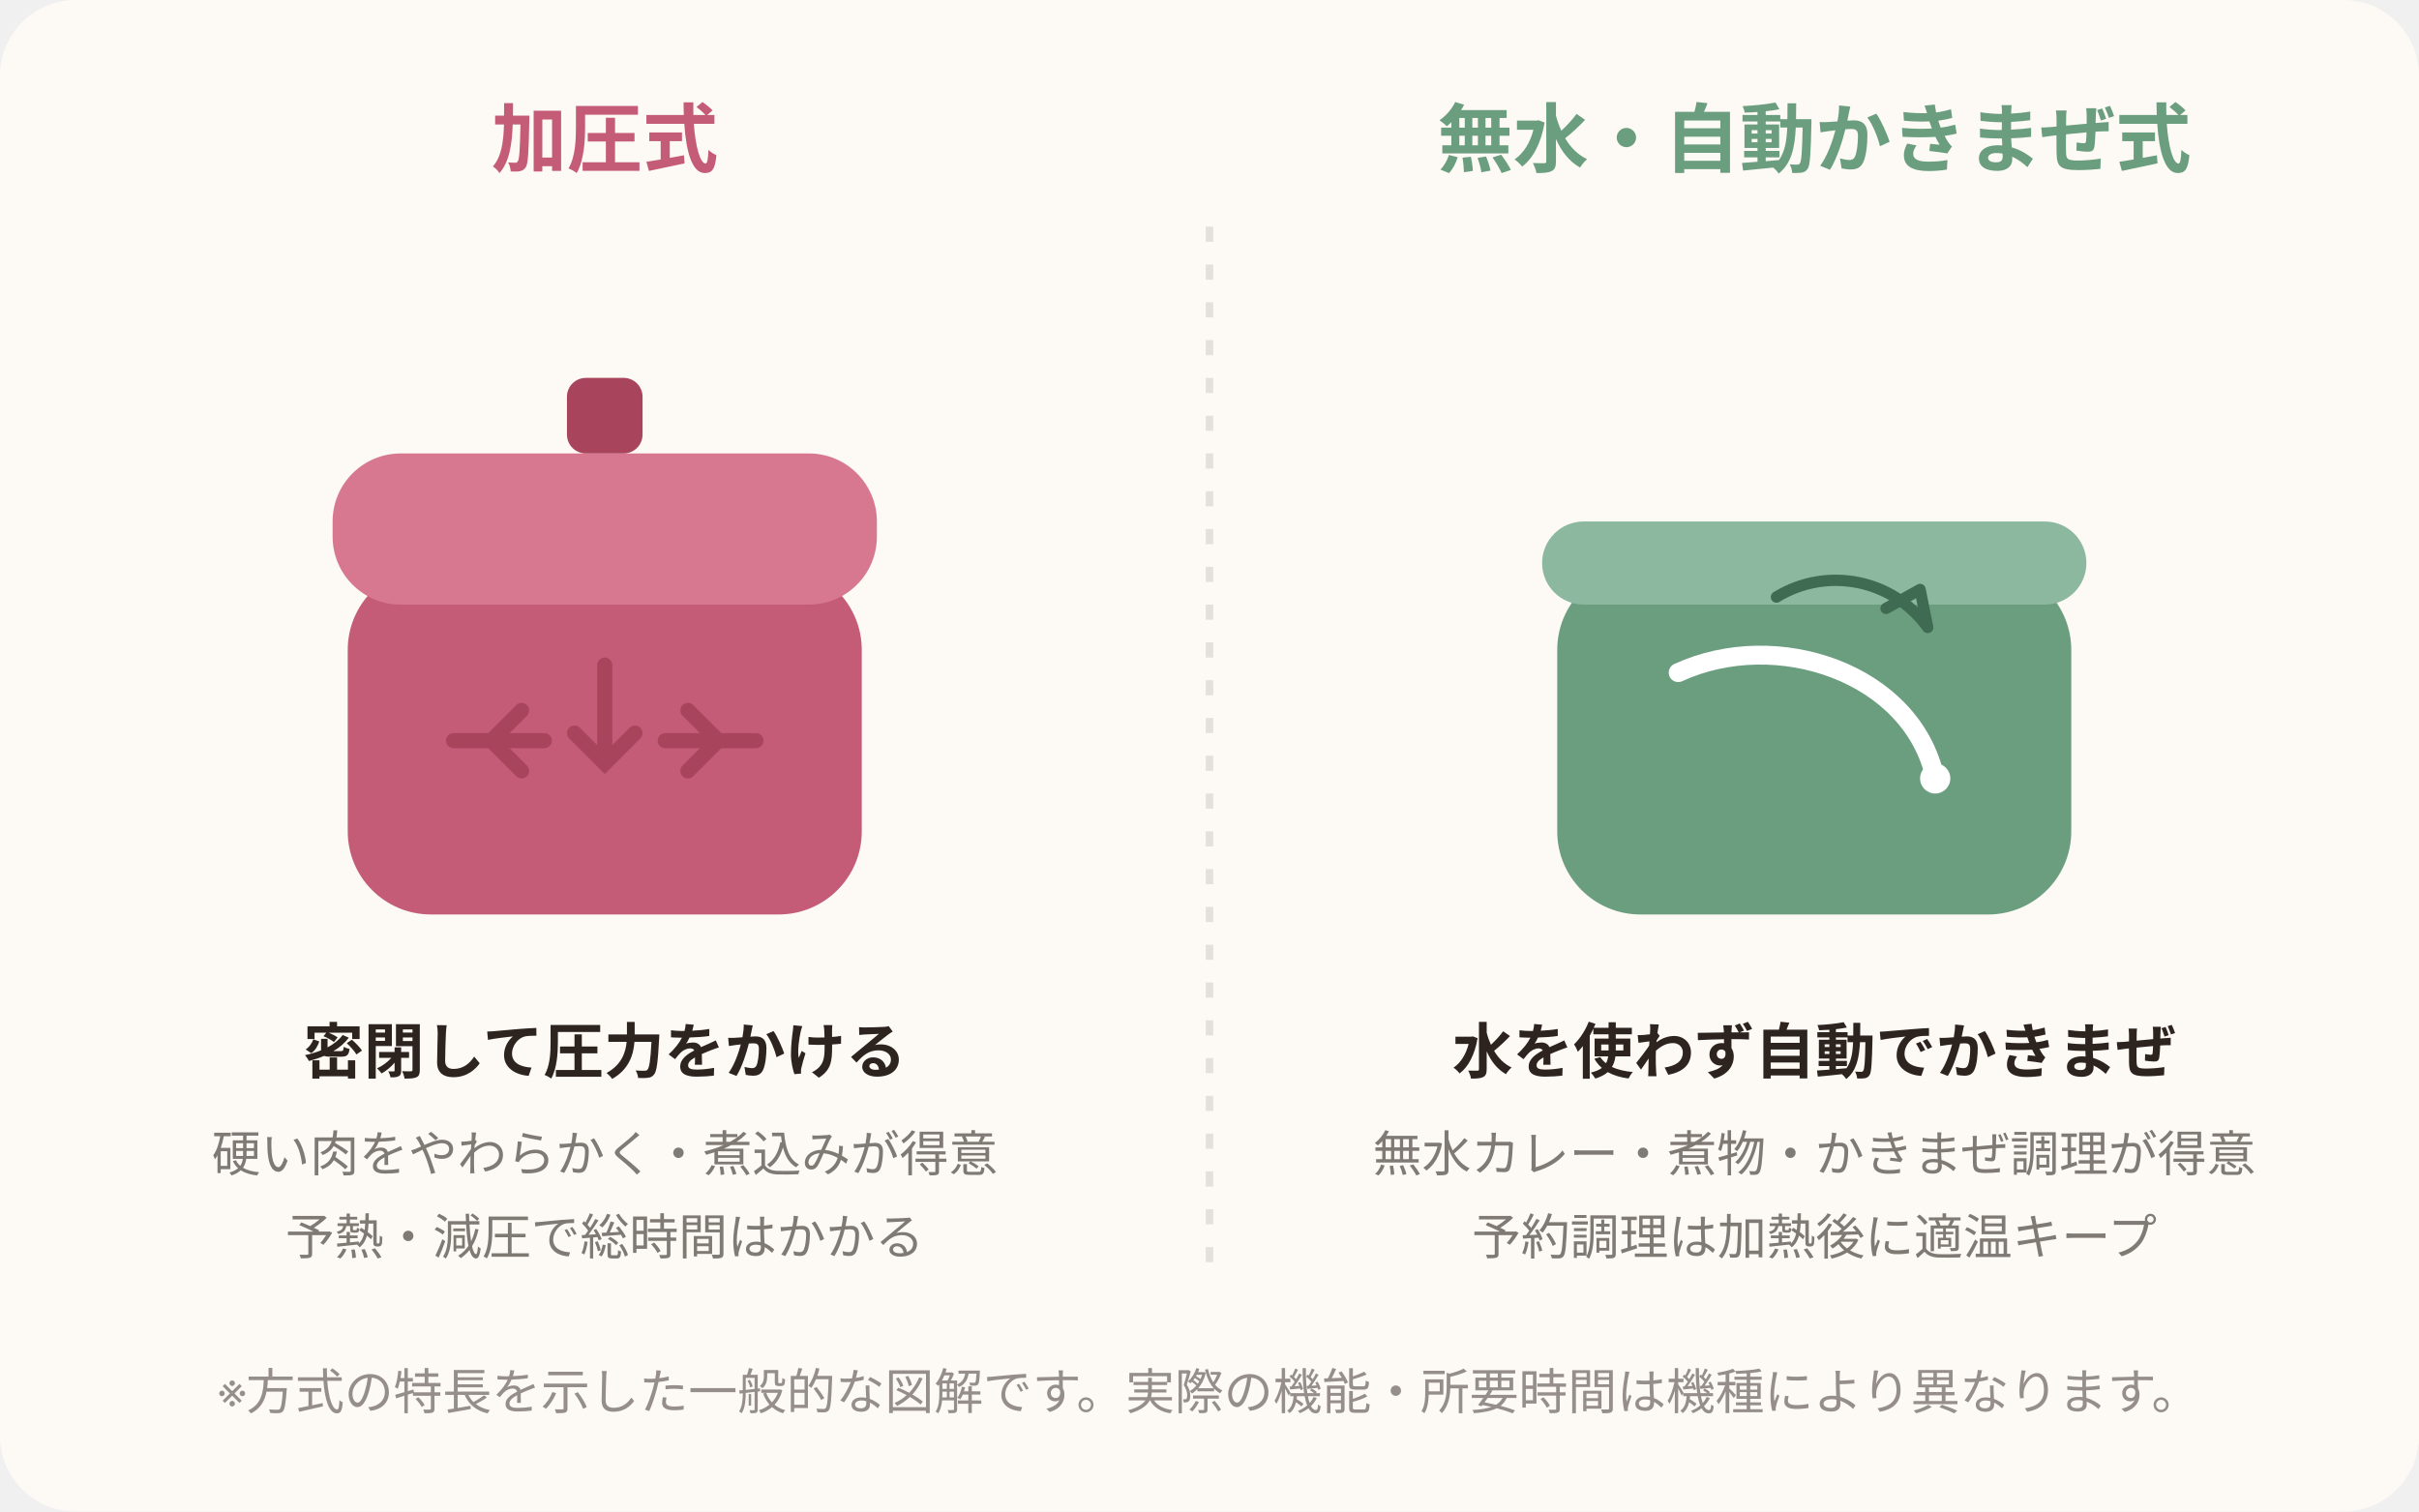
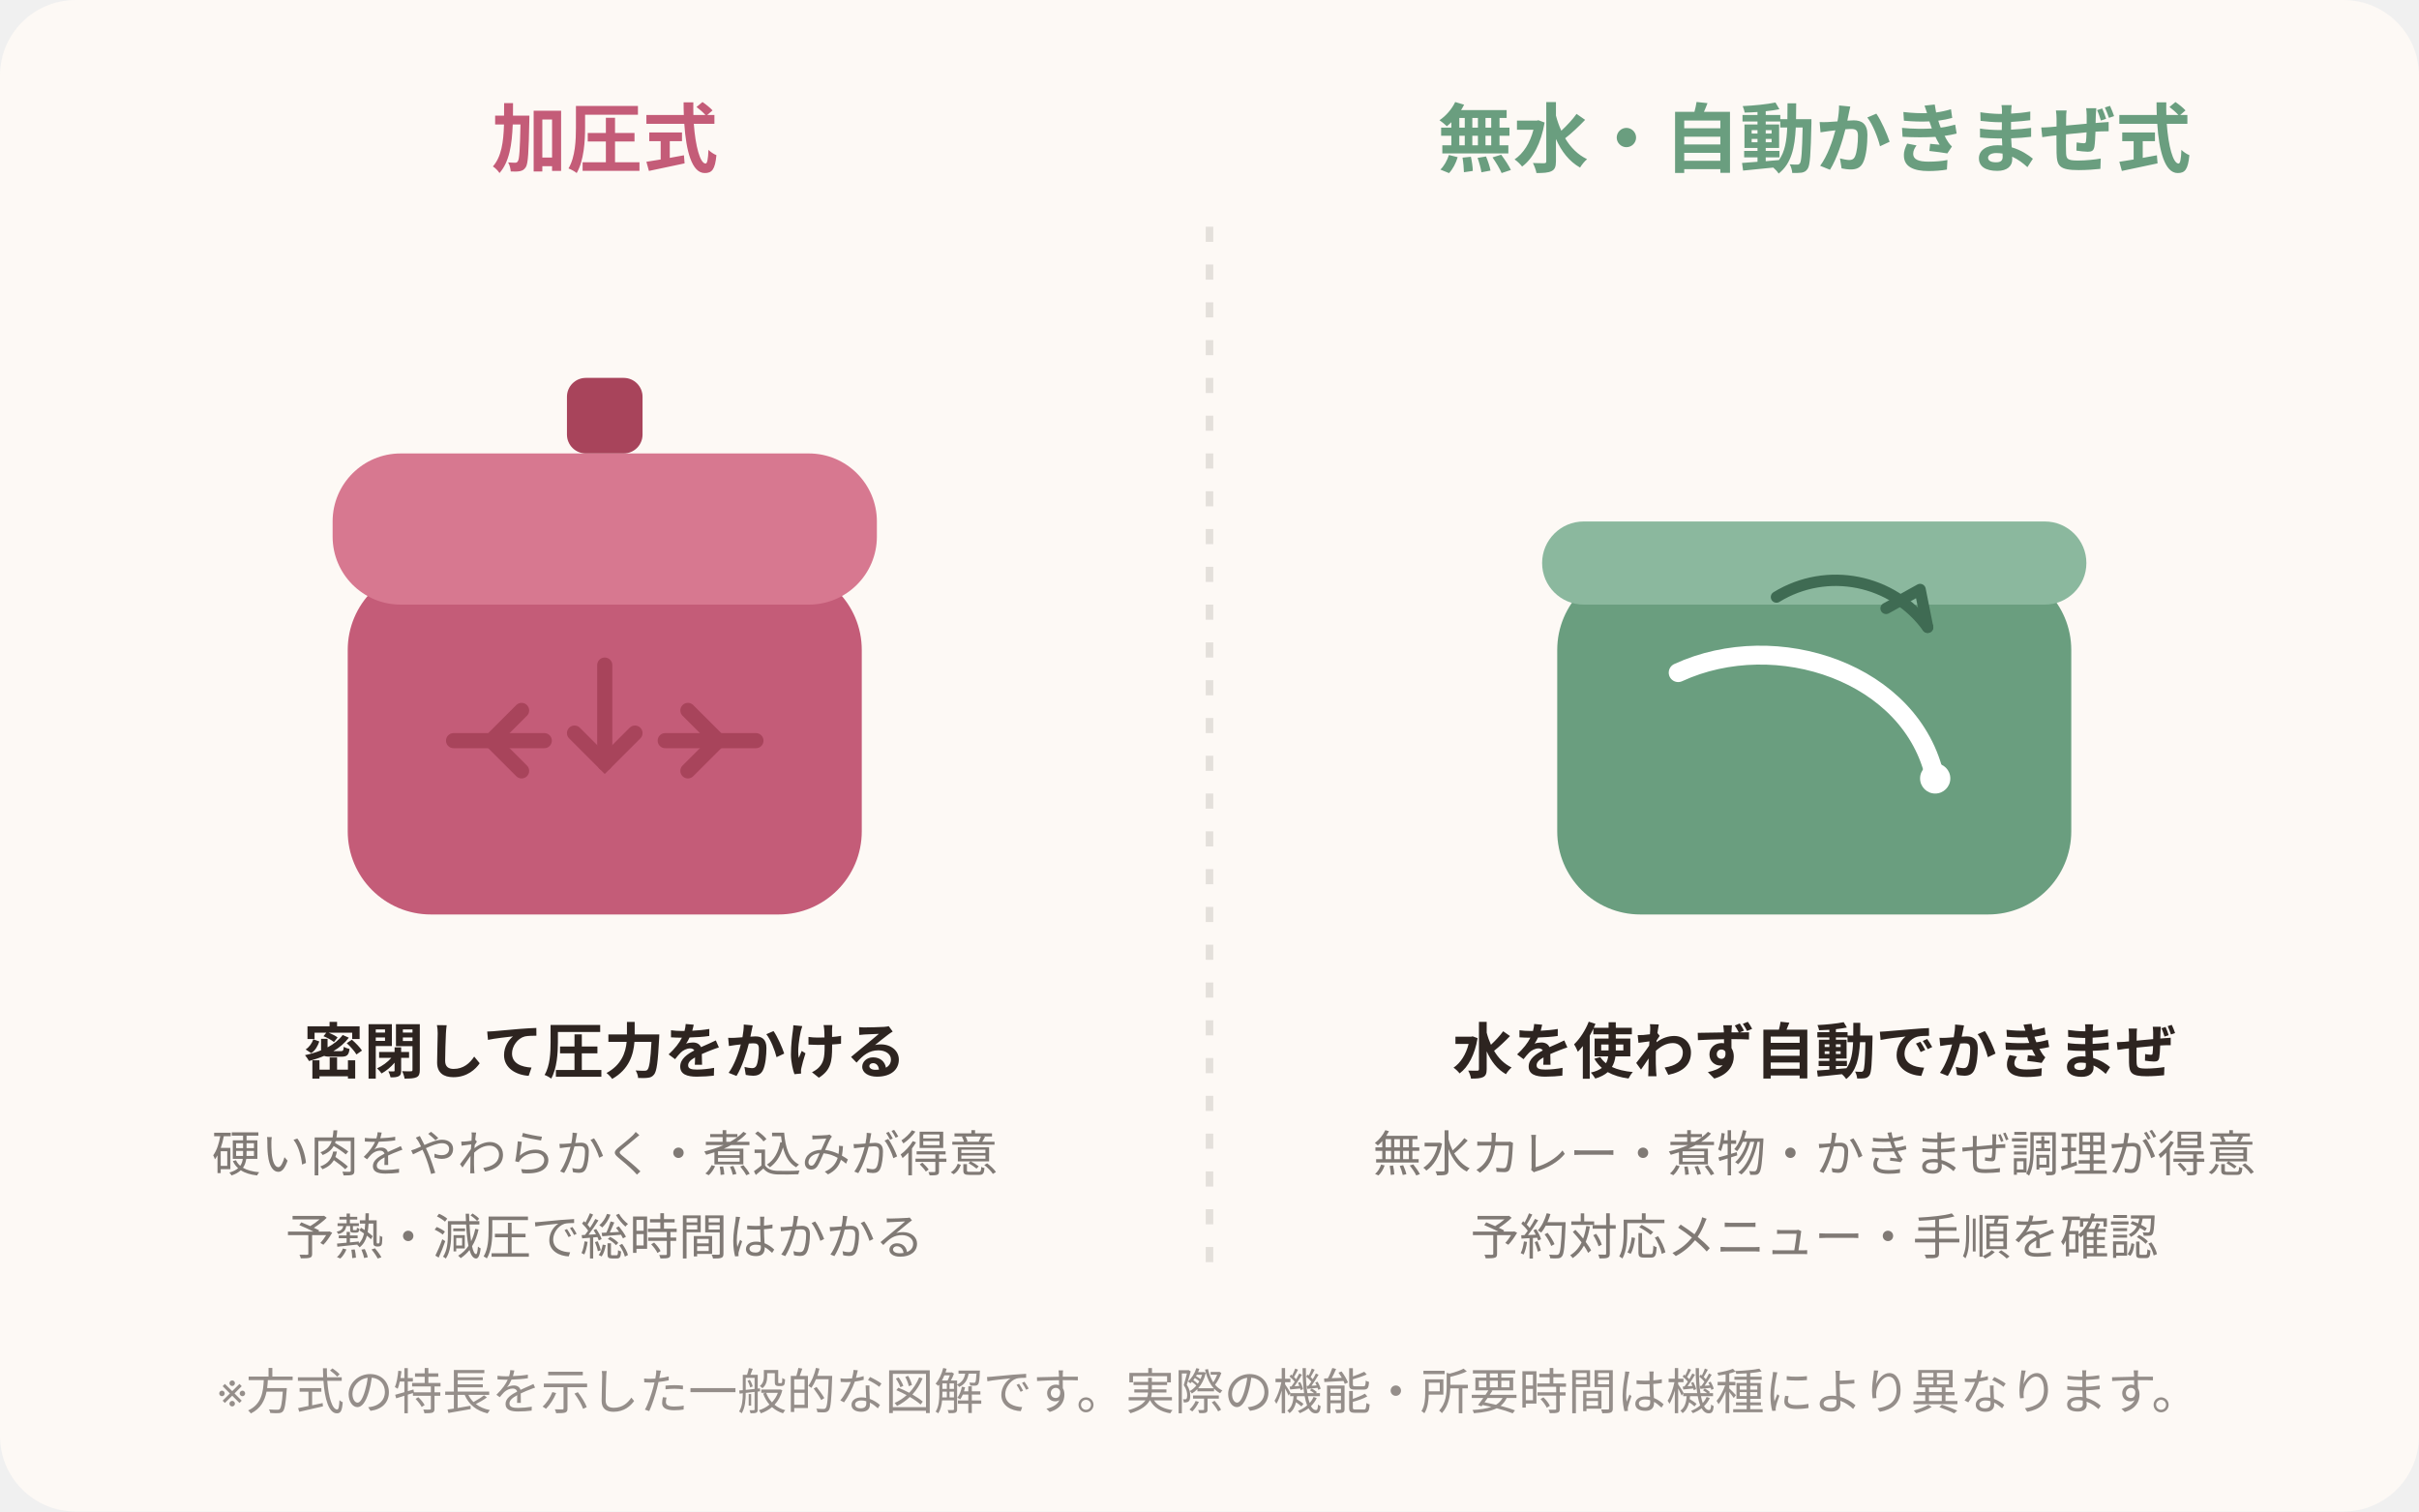
<svg xmlns="http://www.w3.org/2000/svg" viewBox="0 0 640 400" role="img" aria-label="電気圧力鍋の「加圧式」と、ホットクックの「無水・自動かきまぜ式」の調理方式の違いを示す図解">
  <rect width="640" height="400" rx="20" fill="#fdf9f5" />
  <line x1="320" y1="60" x2="320" y2="340" stroke="#2d2420" stroke-opacity="0.12" stroke-width="2" stroke-dasharray="4 6" />
  <g>
    <text x="160" y="44" text-anchor="middle" font-size="20" font-weight="800" fill="#c45c78">加圧式</text>
    <rect x="92" y="150" width="136" height="92" rx="22" fill="#c45c78" />
    <rect x="88" y="120" width="144" height="40" rx="18" fill="#d77890" />
    <rect x="150" y="100" width="20" height="20" rx="5" fill="#a8445b" />
    <g stroke="#a8445b" stroke-width="4" stroke-linecap="round" fill="none">
      <path d="M160 176 v26" />
      <path d="M152 194 l8 8 l8 -8" />
      <path d="M120 196 l24 0" />
      <path d="M138 188 l-8 8 l8 8" />
      <path d="M200 196 l-24 0" />
      <path d="M182 188 l8 8 l-8 8" />
    </g>
    <text x="160" y="284" text-anchor="middle" font-size="16" font-weight="700" fill="#2d2420">密閉して圧力をかける</text>
    <text x="160" y="310" text-anchor="middle" font-size="13" fill="#2d2420" opacity="0.6">硬い肉をやわらかく・煮込みが得意</text>
    <text x="160" y="332" text-anchor="middle" font-size="13" fill="#2d2420" opacity="0.6">予熱・減圧で総時間はかかる</text>
  </g>
  <g>
    <text x="480" y="44" text-anchor="middle" font-size="20" font-weight="800" fill="#6a9e7f">無水・自動かきまぜ式</text>
    <rect x="412" y="150" width="136" height="92" rx="22" fill="#6a9e7f" />
    <rect x="408" y="138" width="144" height="22" rx="11" fill="#8bb89e" />
    <path d="M444 178 C 470 166, 506 178, 512 206" fill="none" stroke="#ffffff" stroke-width="5" stroke-linecap="round" />
    <circle cx="512" cy="206" r="4" fill="#ffffff" />
    <path d="M470 158 a 30 30 0 0 1 40 8" fill="none" stroke="#3f6b53" stroke-width="3" stroke-linecap="round" />
    <path d="M510 166 l-2 -10 l-9 5" fill="none" stroke="#3f6b53" stroke-width="3" stroke-linecap="round" stroke-linejoin="round" />
    <text x="480" y="284" text-anchor="middle" font-size="16" font-weight="700" fill="#2d2420">水を使わず自動でかきまぜ</text>
    <text x="480" y="310" text-anchor="middle" font-size="13" fill="#2d2420" opacity="0.6">無水カレー・煮物・かきまぜ調理が得意</text>
-     <text x="480" y="332" text-anchor="middle" font-size="13" fill="#2d2420" opacity="0.6">予約調理は加熱後に適温キープ</text>
+     <text x="480" y="332" text-anchor="middle" font-size="13" fill="#2d2420" opacity="0.6">予約対応メニュー・手順を確認</text>
  </g>
  <text x="320" y="372" text-anchor="middle" font-size="13" fill="#2d2420" opacity="0.5">※方式の特長を示した一般的な図解です。実際の機能・所要時間は機種により異なります。</text>
</svg>
